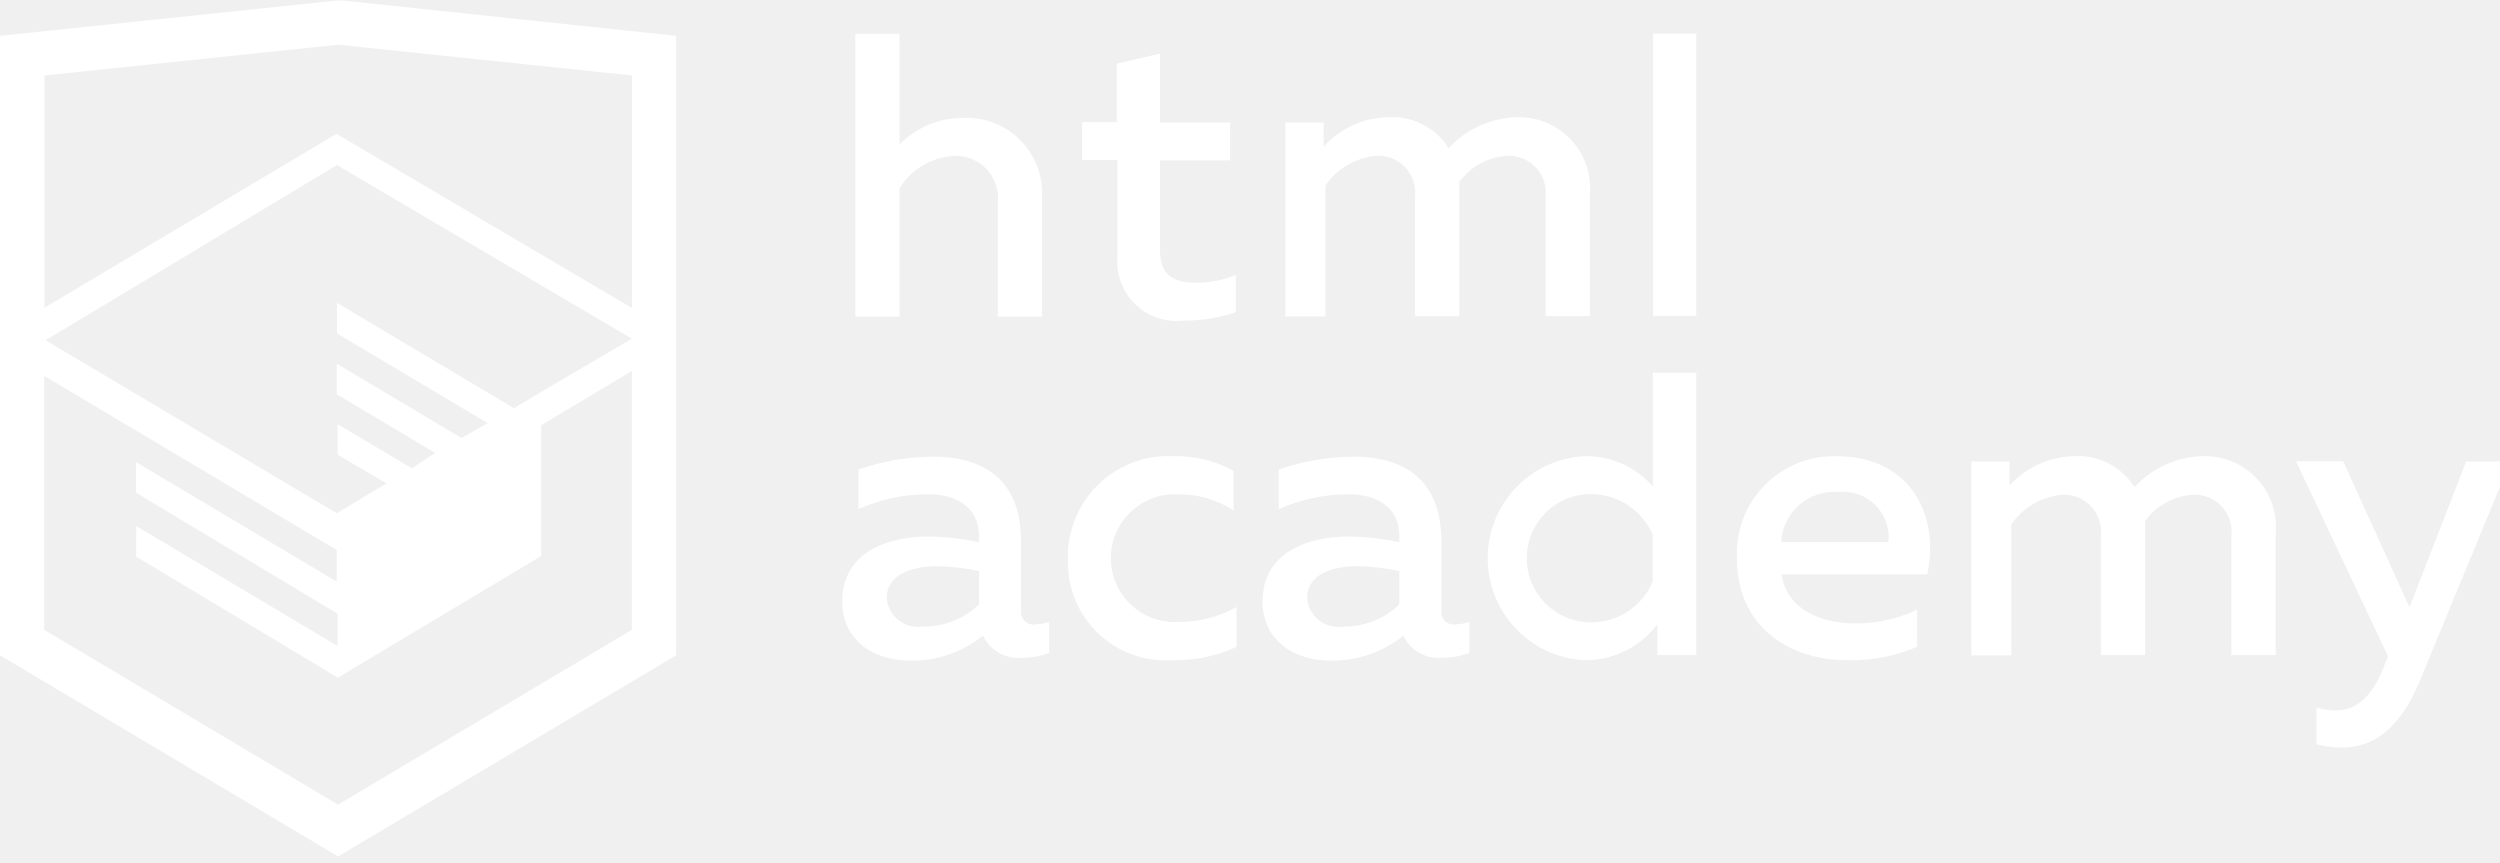
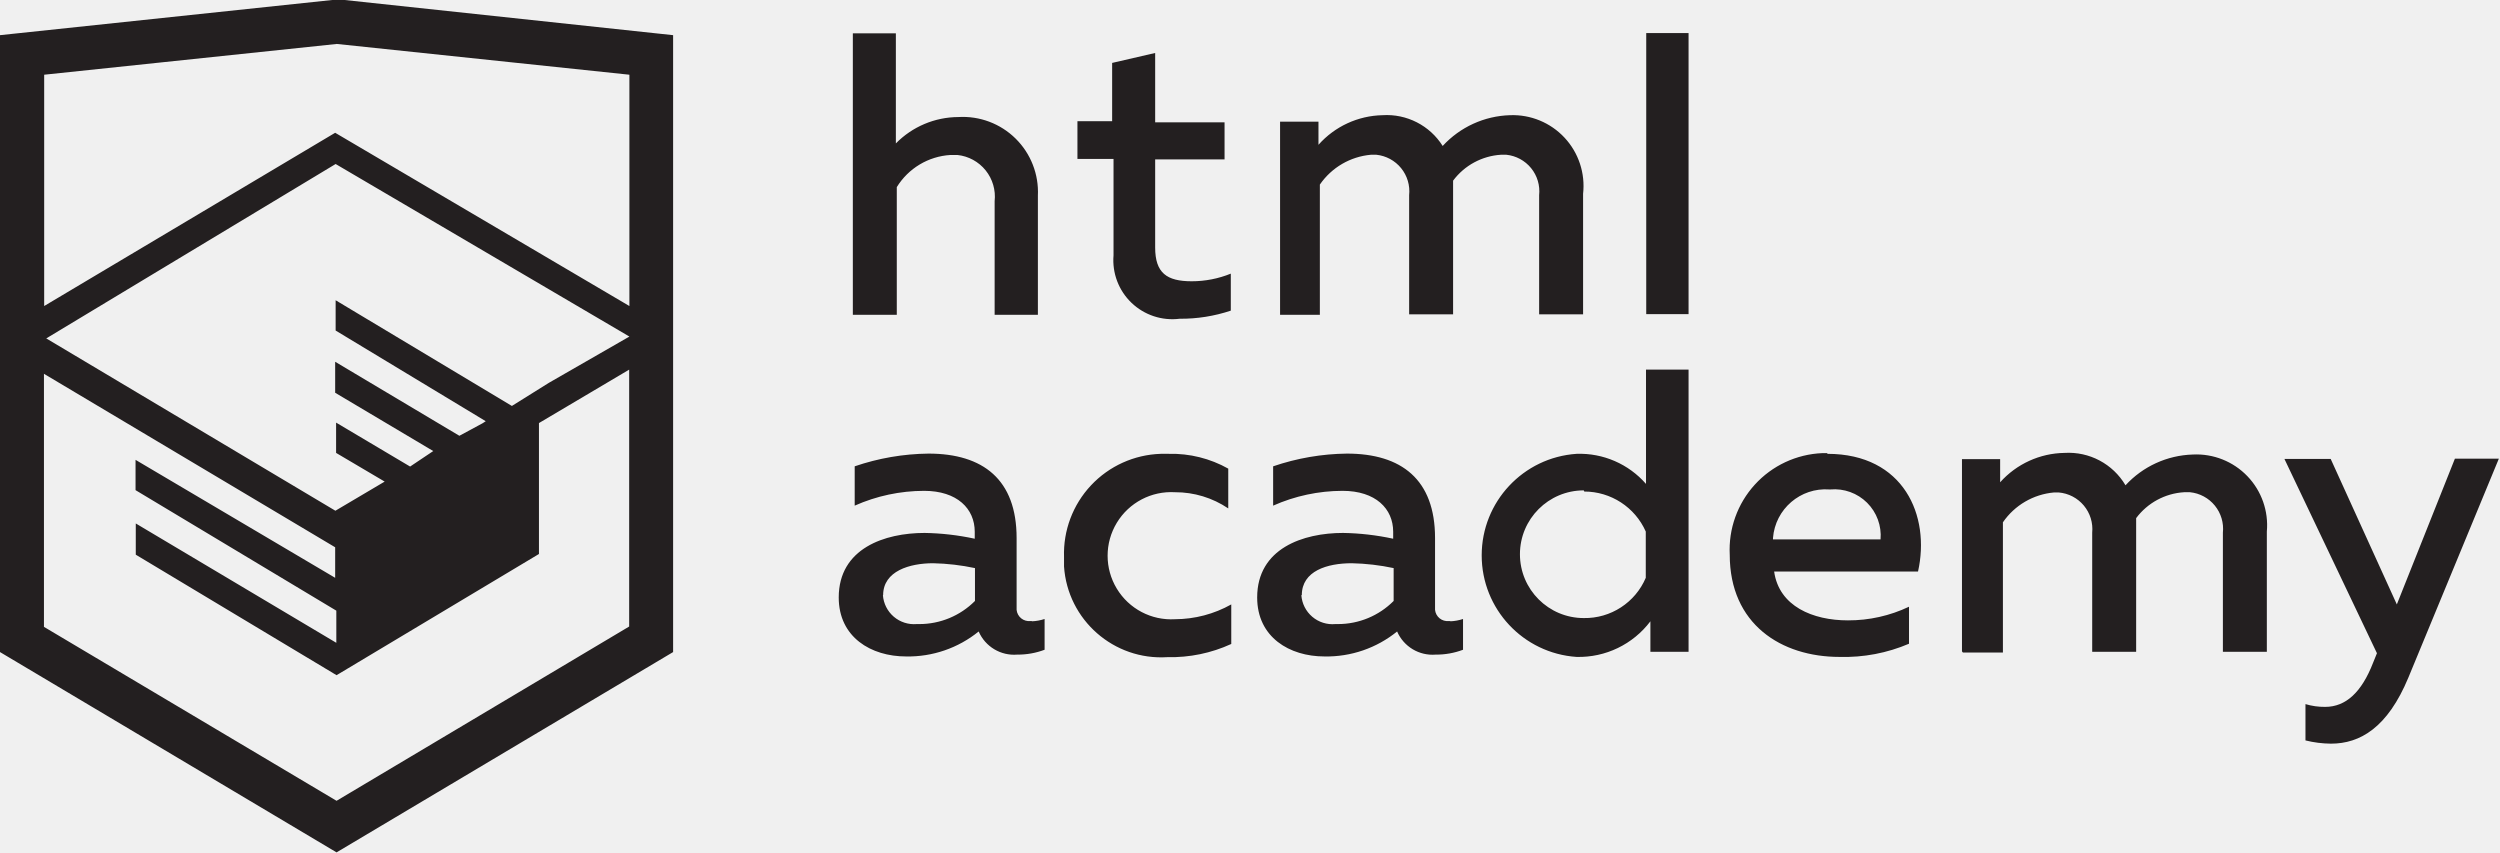
- <svg xmlns="http://www.w3.org/2000/svg" id="Layer_1" data-name="Layer 1" viewBox="0 0 113 39">
-   <path d="M401.93,351.51a2.07,2.07,0,0,0,.58-0.11v1.4a3.41,3.41,0,0,1-1.24.22,1.75,1.75,0,0,1-1.75-1,5.08,5.08,0,0,1-3.3,1.13c-1.59,0-3.06-.87-3.06-2.68,0-2.24,2.08-2.93,3.9-2.93a11.63,11.63,0,0,1,2.28.26v-0.31c0-1.09-.8-1.86-2.3-1.86a7.79,7.79,0,0,0-3.15.67v-1.79a10.72,10.72,0,0,1,3.35-.58c2.48,0,4,1.18,4,3.83v3.14A0.57,0.57,0,0,0,401.93,351.51Zm-6.76-1.19a1.42,1.42,0,0,0,1.64,1.29,3.56,3.56,0,0,0,2.53-1V349.1a10.21,10.21,0,0,0-1.9-.22C396.34,348.89,395.17,349.23,395.17,350.33Z" transform="translate(-355.09 -323.29)" fill="#fff" />
-   <path d="M408.15,343.91a5.29,5.29,0,0,1,2.7.67v1.79a4.28,4.28,0,0,0-2.42-.73,2.89,2.89,0,1,0,0,5.76,5.26,5.26,0,0,0,2.55-.67v1.8a6.58,6.58,0,0,1-2.9.6,4.42,4.42,0,0,1-4.72-4.54A4.54,4.54,0,0,1,408.15,343.91Z" transform="translate(-355.09 -323.29)" fill="#fff" />
-   <path d="M420.93,351.51a2.07,2.07,0,0,0,.58-0.11v1.4a3.41,3.41,0,0,1-1.24.22,1.75,1.75,0,0,1-1.75-1,5.08,5.08,0,0,1-3.3,1.13c-1.59,0-3.06-.87-3.06-2.68,0-2.24,2.08-2.93,3.9-2.93a11.63,11.63,0,0,1,2.28.26v-0.31c0-1.09-.8-1.86-2.3-1.86a7.79,7.79,0,0,0-3.15.67v-1.79a10.72,10.72,0,0,1,3.35-.58c2.48,0,4,1.18,4,3.83v3.14A0.57,0.57,0,0,0,420.93,351.51Zm-6.76-1.19a1.42,1.42,0,0,0,1.64,1.29,3.56,3.56,0,0,0,2.53-1V349.1a10.21,10.21,0,0,0-1.9-.22C415.33,348.89,414.17,349.23,414.17,350.33Z" transform="translate(-355.09 -323.29)" fill="#fff" />
-   <path d="M431.76,340.14V352.9H430v-1.39a4.07,4.07,0,0,1-3.35,1.62,4.62,4.62,0,0,1,0-9.22,4,4,0,0,1,3.15,1.37v-5.14h2ZM427,345.62a2.9,2.9,0,0,0,0,5.8,3,3,0,0,0,2.79-1.84v-2.13A3.06,3.06,0,0,0,427,345.62Z" transform="translate(-355.09 -323.29)" fill="#fff" />
-   <path d="M438.08,343.91c3.48,0,4.68,2.81,4.12,5.34h-6.58c0.22,1.57,1.75,2.22,3.35,2.22a6.41,6.41,0,0,0,2.77-.62v1.68a7.5,7.5,0,0,1-3.14.6c-2.68,0-5-1.53-5-4.61A4.39,4.39,0,0,1,438.08,343.91Zm0.09,1.62a2.39,2.39,0,0,0-2.57,2.26h4.85A2.06,2.06,0,0,0,438.17,345.53Z" transform="translate(-355.09 -323.29)" fill="#fff" />
-   <path d="M444.19,352.9v-8.75h1.73v1.09a4,4,0,0,1,2.92-1.33,3,3,0,0,1,2.73,1.4,4.33,4.33,0,0,1,3.06-1.4,3.21,3.21,0,0,1,3.32,3.52v5.47h-2v-5.41a1.67,1.67,0,0,0-1.73-1.84,2.94,2.94,0,0,0-2.17,1.18c0,0.2,0,.4,0,0.6v5.47h-2v-5.41a1.67,1.67,0,0,0-1.73-1.84,3.11,3.11,0,0,0-2.32,1.35v5.91h-2Z" transform="translate(-355.09 -323.29)" fill="#fff" />
-   <path d="M466.56,344.15h2l-4.1,9.93c-0.95,2.28-2.19,3-3.52,3a5,5,0,0,1-1.15-.15v-1.66a3,3,0,0,0,.89.13c0.95,0,1.66-.67,2.17-2l0.18-.44-4.16-8.82H461l3,6.6Z" transform="translate(-355.09 -323.29)" fill="#fff" />
-   <path d="M395.75,324.82v5a4,4,0,0,1,2.83-1.2,3.41,3.41,0,0,1,3.61,3.57v5.41h-2v-5.16a1.9,1.9,0,0,0-2-2.1,3.08,3.08,0,0,0-2.44,1.46v5.8h-2V324.82h2Z" transform="translate(-355.09 -323.29)" fill="#fff" />
-   <path d="M407.52,325.71v3.12h3.17v1.71h-3.17v4c0,1.15.53,1.53,1.66,1.53a4.71,4.71,0,0,0,1.77-.35v1.68a7.14,7.14,0,0,1-2.35.38,2.68,2.68,0,0,1-3-2.88v-4.38H404v-1.71h1.57v-2.64Z" transform="translate(-355.09 -323.29)" fill="#fff" />
-   <path d="M413.19,337.58v-8.75h1.73v1.09a4,4,0,0,1,2.92-1.33,3,3,0,0,1,2.73,1.4,4.33,4.33,0,0,1,3.06-1.4,3.21,3.21,0,0,1,3.32,3.52v5.47h-2v-5.41a1.67,1.67,0,0,0-1.73-1.84,2.94,2.94,0,0,0-2.17,1.18c0,0.2,0,.4,0,0.6v5.47h-2v-5.41a1.67,1.67,0,0,0-1.73-1.84,3.11,3.11,0,0,0-2.32,1.35v5.91h-2Z" transform="translate(-355.09 -323.29)" fill="#fff" />
-   <rect x="74.72" y="1.52" width="1.95" height="12.76" fill="#fff" />
-   <path d="M370.53,323.31l-0.16,0-15.28,1.6v28L370.37,362l15.28-9.09v-28Zm13.12,28.45-13.28,7.9-13.28-7.9V340.28l13.22,7.87,0,1.43-9.07-5.4v1.38l9.11,5.47,0,1.46-9.1-5.42v1.38l9.11,5.47h0l9.19-5.5v-1.39h0v-4.52l4.1-2.45v11.67Zm0-13.16L380,340.74h0l-1.68,1-8-4.76v1.38l6.84,4.07-0.06,0-0.15.09-1,.57-5.64-3.36v1.38l4.45,2.65-1.05.7,0,0-3.36-2v1.38l2.21,1.3-2.25,1.35-13.16-7.82,13.17-7.92h0Zm0-1.39-13.35-7.87h0l-13.2,7.86v-10.5l13.28-1.39,13.28,1.39v10.51Z" transform="translate(-355.09 -323.29)" fill="#fff" />
+ <svg xmlns="http://www.w3.org/2000/svg" id="Layer_1" data-name="Layer 1" viewBox="0 0 108.08 36.85">
+   <path d="M44.61,26.88a2,2,0,0,0,.55-0.1v1.33a3.25,3.25,0,0,1-1.18.21,1.67,1.67,0,0,1-1.67-1,4.84,4.84,0,0,1-3.14,1.08c-1.51,0-2.91-.83-2.91-2.55,0-2.13,2-2.79,3.71-2.79a11.08,11.08,0,0,1,2.17.25v-0.3c0-1-.76-1.77-2.19-1.77a7.42,7.42,0,0,0-3,.64v-1.7a10.21,10.21,0,0,1,3.19-.55c2.36,0,3.81,1.12,3.81,3.65v3a0.54,0.54,0,0,0,.49.59h0.17Zm-6.44-1.13A1.35,1.35,0,0,0,39.63,27h0.11a3.39,3.39,0,0,0,2.41-1V24.58a9.72,9.72,0,0,0-1.81-.21c-1,0-2.16.33-2.16,1.38h0Zm12.36-6.11a5,5,0,0,1,2.57.64V22a4.08,4.08,0,0,0-2.3-.7,2.75,2.75,0,1,0,0,5.49,5,5,0,0,0,2.43-.64v1.71a6.27,6.27,0,0,1-2.76.57A4.21,4.21,0,0,1,46,24.51q0-.21,0-0.41a4.32,4.32,0,0,1,4.18-4.46h0.38Zm12.17,7.24a2,2,0,0,0,.55-0.1v1.33a3.25,3.25,0,0,1-1.18.21,1.67,1.67,0,0,1-1.67-1,4.84,4.84,0,0,1-3.14,1.08c-1.51,0-2.91-.83-2.91-2.55,0-2.13,2-2.79,3.71-2.79a11.08,11.08,0,0,1,2.17.25v-0.3c0-1-.76-1.77-2.19-1.77a7.42,7.42,0,0,0-3,.64v-1.7a10.21,10.21,0,0,1,3.19-.55c2.36,0,3.81,1.12,3.81,3.65v3a0.54,0.54,0,0,0,.49.59h0.17Zm-6.44-1.13A1.35,1.35,0,0,0,57.73,27h0.11a3.39,3.39,0,0,0,2.41-1V24.58a9.72,9.72,0,0,0-1.81-.21c-1.06,0-2.16.33-2.16,1.38h0ZM73,16V28.2H71.35V26.88a3.88,3.88,0,0,1-3.19,1.54,4.4,4.4,0,0,1,0-8.78,3.81,3.81,0,0,1,3,1.3V16H73Zm-4.53,5.22a2.76,2.76,0,1,0,0,5.52A2.86,2.86,0,0,0,71.15,25V23A2.91,2.91,0,0,0,68.49,21.27ZM79,19.64c3.31,0,4.46,2.68,3.92,5.09H76.7c0.21,1.5,1.67,2.11,3.19,2.11a6.11,6.11,0,0,0,2.64-.59v1.6a7.14,7.14,0,0,1-3,.57C77,28.42,74.78,27,74.78,24a4.18,4.18,0,0,1,4-4.39H79Zm0.09,1.54a2.28,2.28,0,0,0-2.44,2.1v0.06H81.3A2,2,0,0,0,79.13,21.18Zm5.73,7V19.87h1.65v1a3.81,3.81,0,0,1,2.78-1.27A2.86,2.86,0,0,1,91.89,21a4.12,4.12,0,0,1,2.91-1.33A3.06,3.06,0,0,1,98,23V28.2h-1.9V23.05a1.59,1.59,0,0,0-1.42-1.75H94.42a2.8,2.8,0,0,0-2.07,1.12V28.2h-1.9V23.05A1.59,1.59,0,0,0,89,21.31H88.8a3,3,0,0,0-2.21,1.29v5.63H84.86Zm21.31-8.33h1.9l-3.91,9.46c-0.9,2.17-2.09,2.86-3.35,2.86a4.76,4.76,0,0,1-1.1-.14V30.46a2.86,2.86,0,0,0,.85.12c0.9,0,1.58-.64,2.07-1.9l0.17-.42-4-8.4h2l2.86,6.29ZM38.73,1.46V6.22a3.81,3.81,0,0,1,2.7-1.14,3.25,3.25,0,0,1,3.44,3.4v5.15H43V8.72a1.81,1.81,0,0,0-1.61-2h-0.3a2.93,2.93,0,0,0-2.32,1.39v5.52h-1.9V1.46h1.9ZM49.94,2.31v3h3V6.91h-3v3.81c0,1.1.5,1.46,1.58,1.46a4.49,4.49,0,0,0,1.69-.33v1.6A6.8,6.8,0,0,1,51,13.8a2.55,2.55,0,0,1-2.86-2.74V6.89H46.58V5.26h1.5V2.74Zm5.4,11.31V5.28H57v1A3.81,3.81,0,0,1,59.77,5a2.86,2.86,0,0,1,2.6,1.33A4.12,4.12,0,0,1,65.28,5,3.06,3.06,0,0,1,68.44,8.4v5.21h-1.9V8.46a1.59,1.59,0,0,0-1.42-1.75H64.89a2.8,2.8,0,0,0-2.07,1.12v5.78h-1.9V8.46A1.59,1.59,0,0,0,59.5,6.71H59.27A3,3,0,0,0,57.06,8v5.63H55.34ZM71.17,1.45H73V13.6H71.17V1.45ZM14.71,0H14.55L0,1.54V28.21l14.55,8.66,14.55-8.66V1.54Zm12.5,27.1L14.55,34.64,1.9,27.12V16.18l12.59,7.5V25L5.86,19.9v1.31l8.68,5.21v1.39L5.87,22.65V24l8.68,5.21,8.75-5.24V18.31L27.2,16V27.12Zm0-12.53-3.48,2-1.6,1L14.51,13v1.31L21,18.23H21l-0.14.09-1,.54-5.37-3.2V17l4.24,2.52-1,.67-3.2-1.9v1.31l2.1,1.24L14.5,22.1,2,14.65,14.51,7.11Zm0-1.32L14.49,5.76,1.91,13.25v-10L14.56,1.92,27.21,3.25v10h0Z" transform="translate(0 -0.02)" fill="#231f20" />
</svg>
